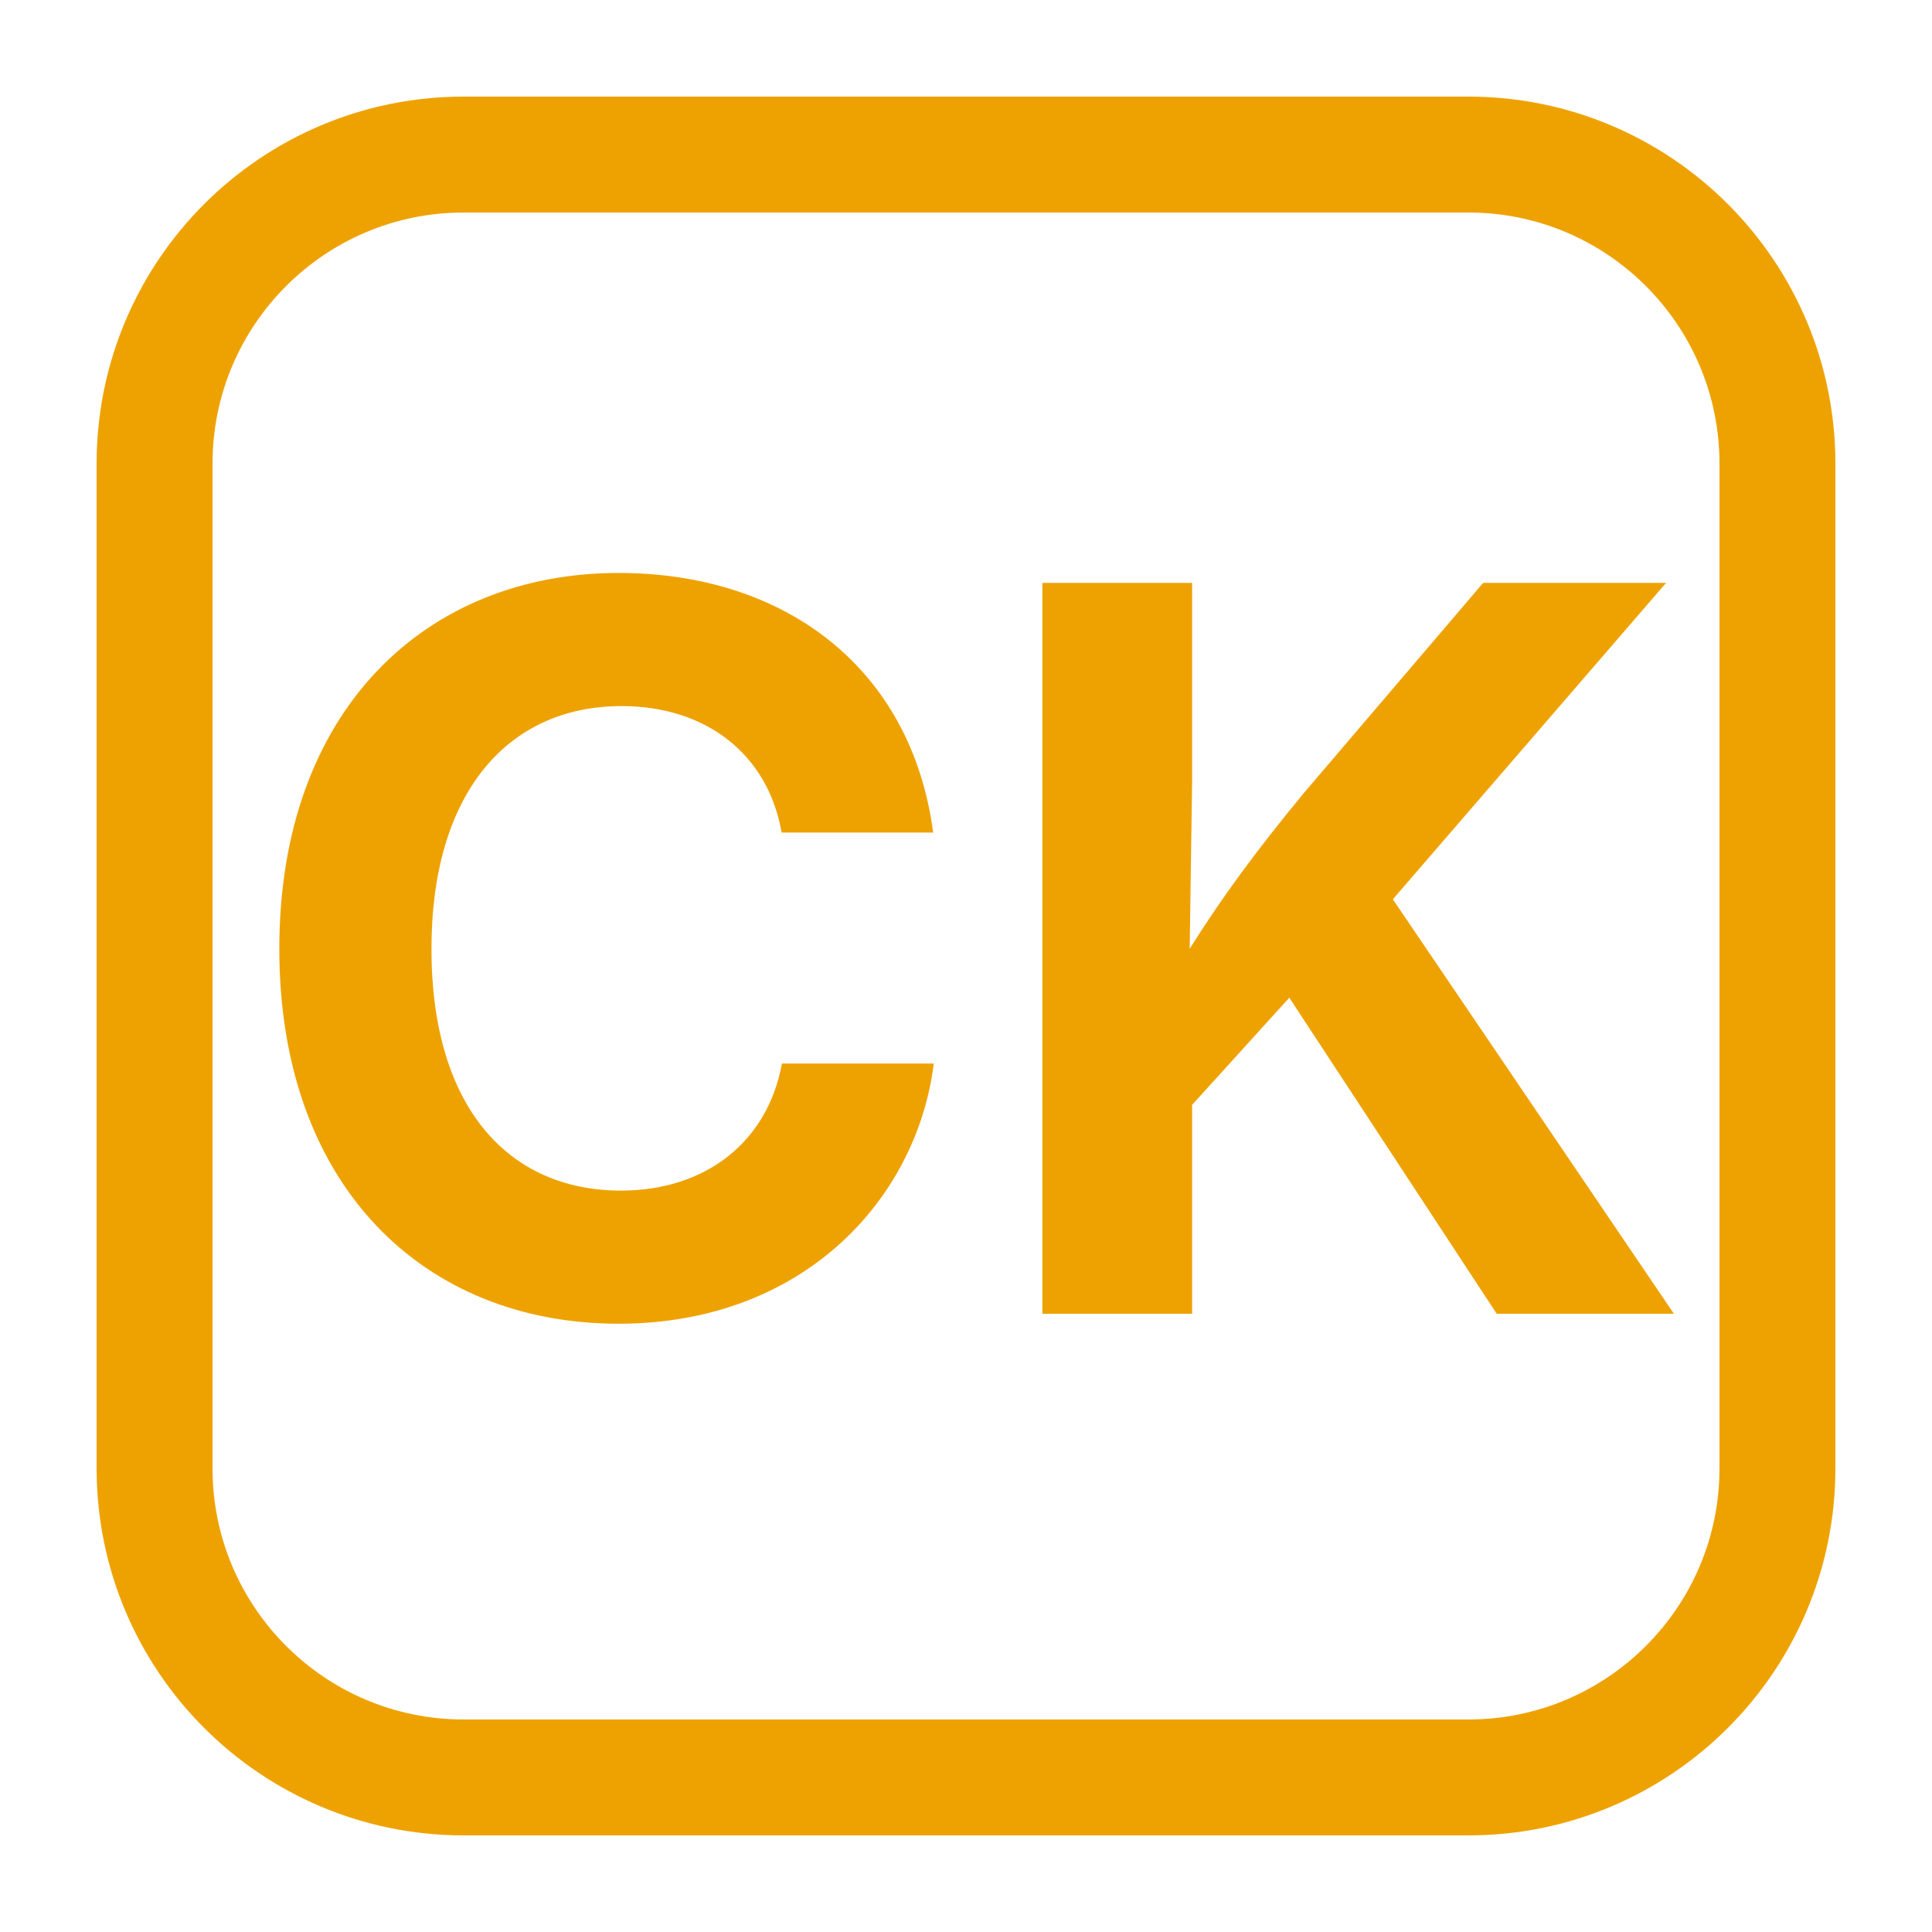
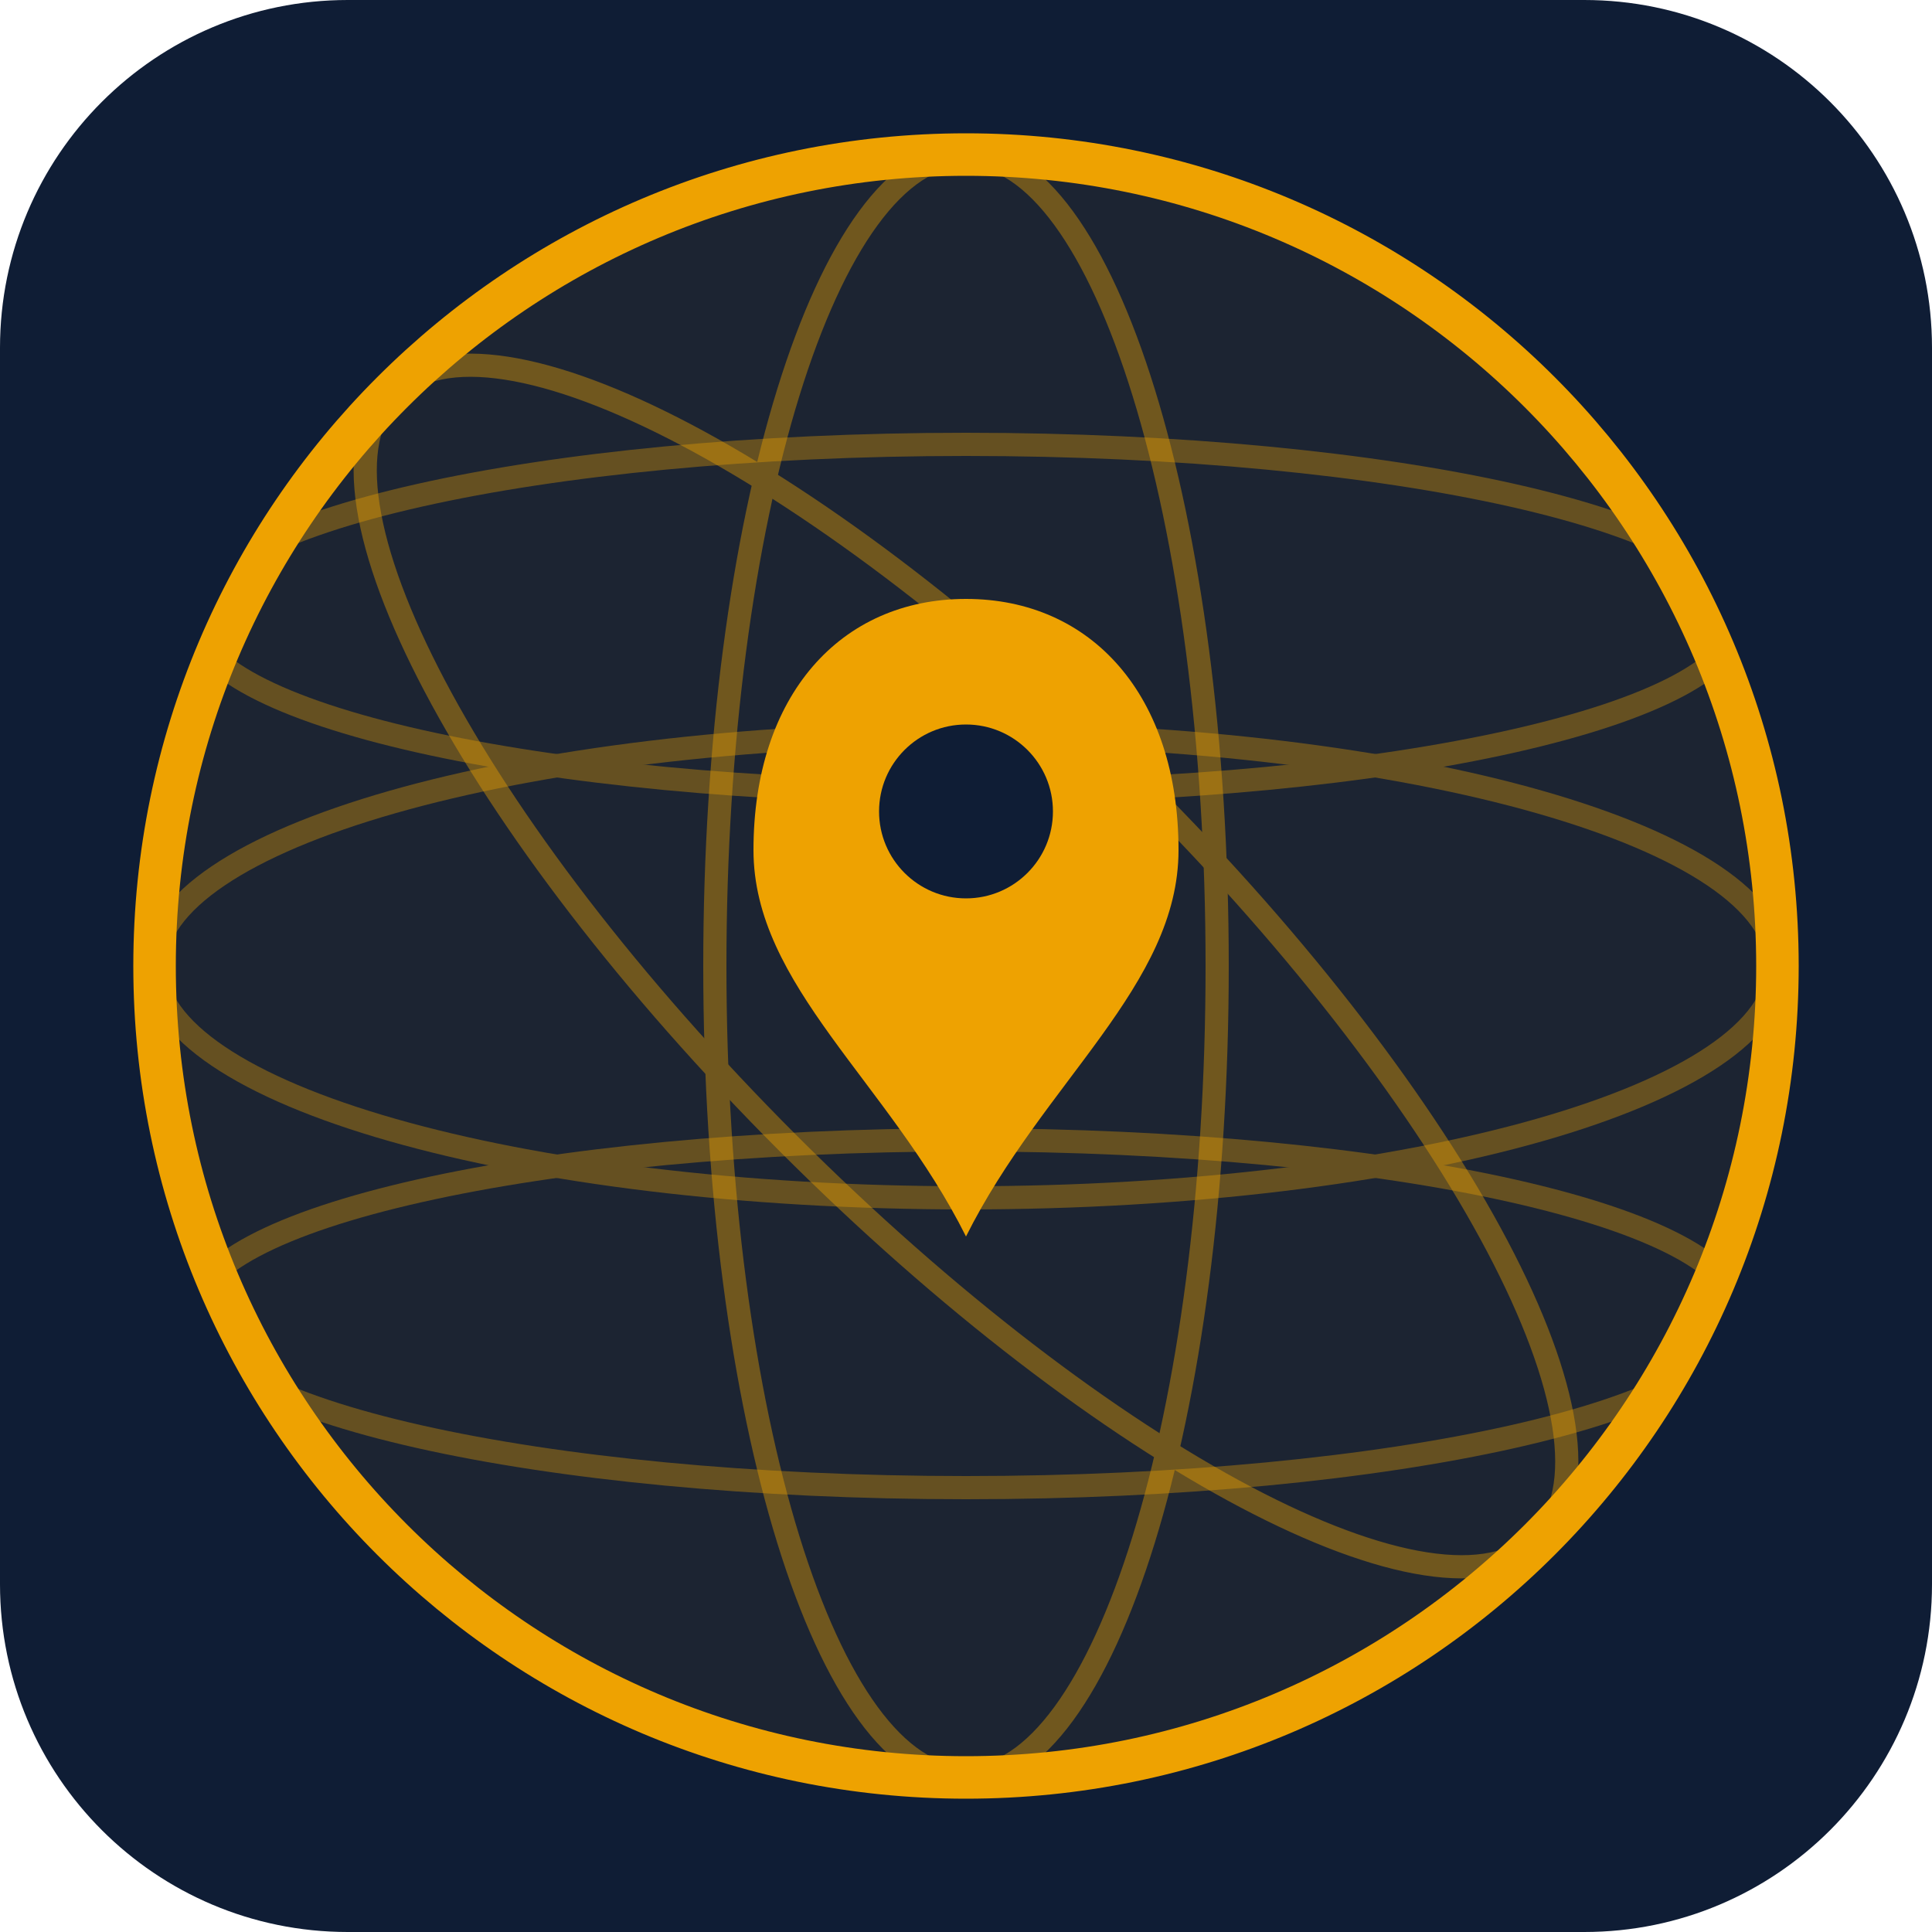
<svg xmlns="http://www.w3.org/2000/svg" viewBox="0 0 100 100" width="32" height="32">
-   <rect x="8" y="8" width="84" height="84" rx="16" ry="16" fill="none" stroke="#EEA201" stroke-width="6" />
-   <text x="50" y="68" font-family="Inter, system-ui, -apple-system, sans-serif" font-size="52" font-weight="700" fill="#EEA201" text-anchor="middle">CK</text>
+   <rect x="0" y="0" width="100" height="100" rx="18" ry="18" fill="#0F1D35" />
+   <circle cx="50" cy="50" r="42" fill="rgba(238,162,1,0.06)" />
+   <defs>
+     <clipPath id="fav-clip">
+       <circle cx="50" cy="50" r="42" />
+     </clipPath>
+   </defs>
+   <g clip-path="url(#fav-clip)" stroke="#EEA201" stroke-width="1.2" opacity="0.35" fill="none">
+     <ellipse cx="50" cy="32" rx="40" ry="9" />
+     <ellipse cx="50" cy="50" rx="42" ry="12" />
+     <ellipse cx="50" cy="68" rx="40" ry="9" />
+   </g>
+   <g clip-path="url(#fav-clip)" stroke="#EEA201" stroke-width="1.2" opacity="0.4" fill="none">
+     <ellipse cx="50" cy="50" rx="42" ry="13" transform="rotate(90, 50, 50)" />
+     <ellipse cx="50" cy="50" rx="42" ry="13" transform="rotate(45, 50, 50)" />
+   </g>
+   <circle cx="50" cy="50" r="42" stroke="#EEA201" stroke-width="2.2" fill="none" />
+   <path d="M50,64 C46,56 39,51 39,44 C39,36 43.5,31 50,31 C56.5,31 61,36 61,44 C61,51 54,56 50,64 Z" fill="#EEA201" />
+   <circle cx="50" cy="42" r="4.5" fill="#0F1D35" />
</svg>
